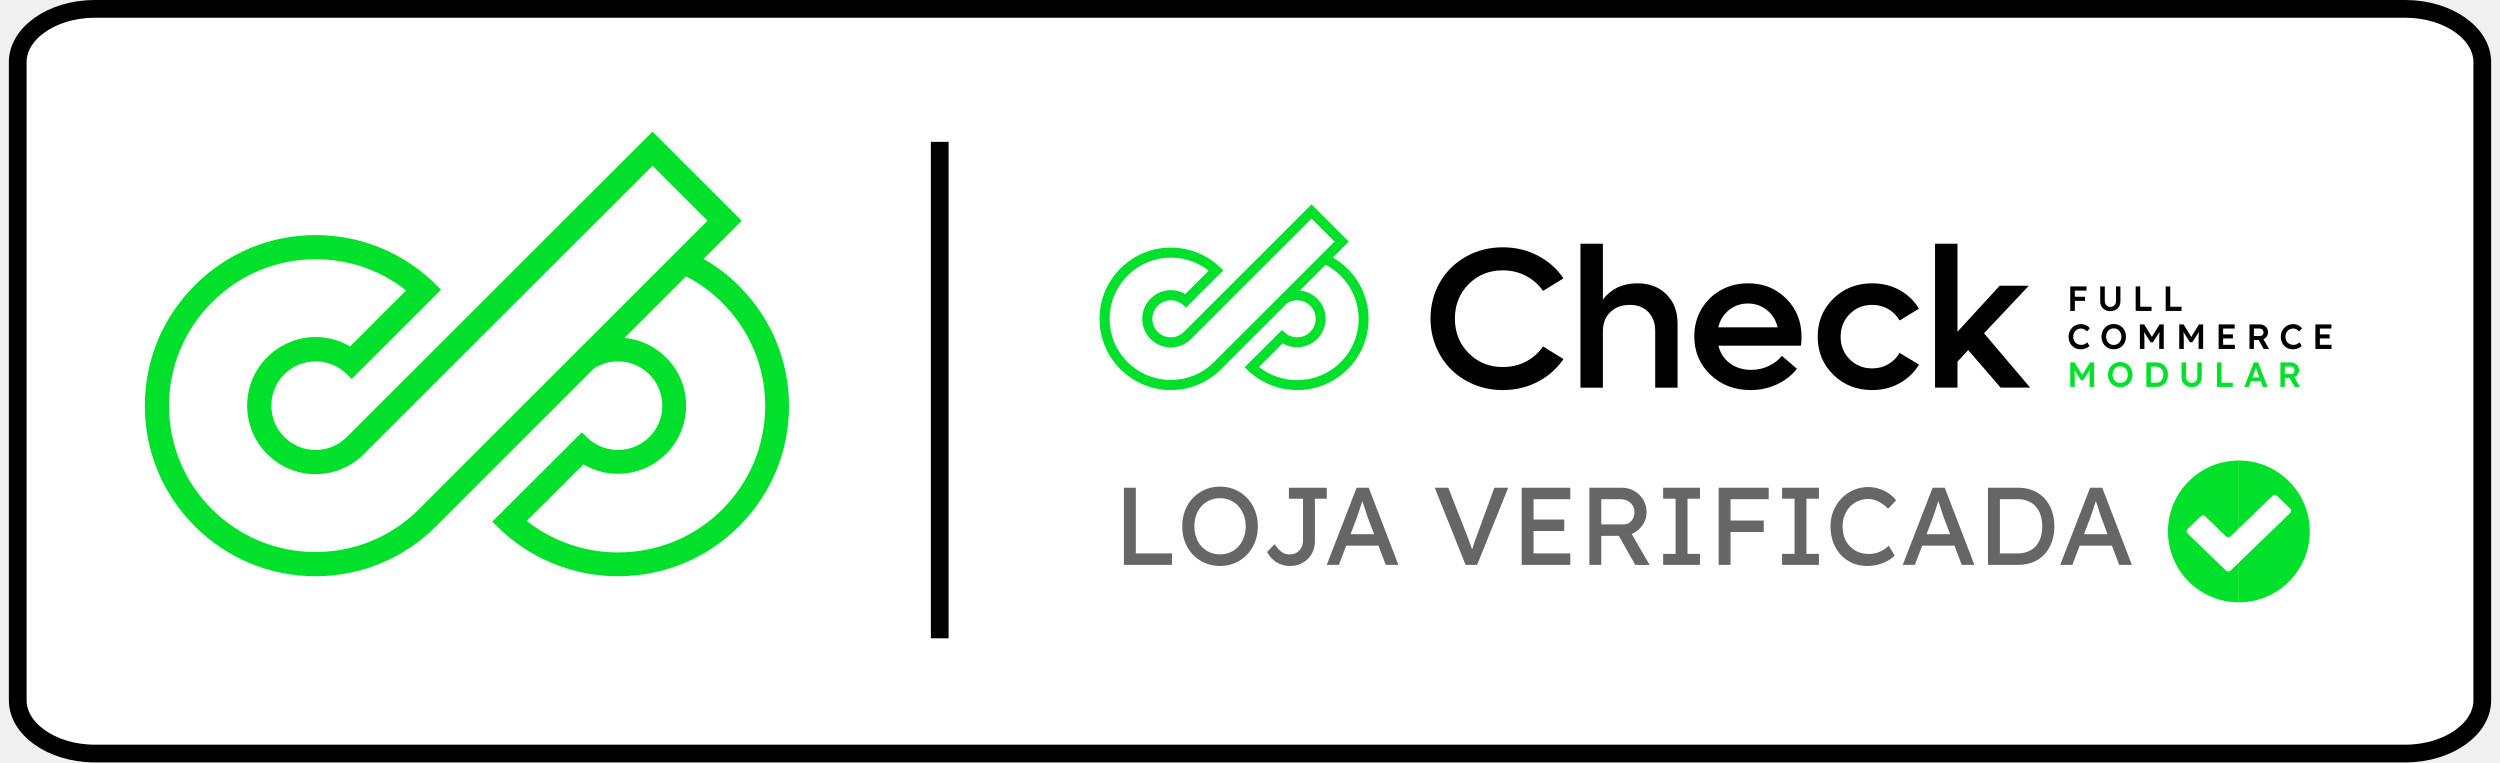
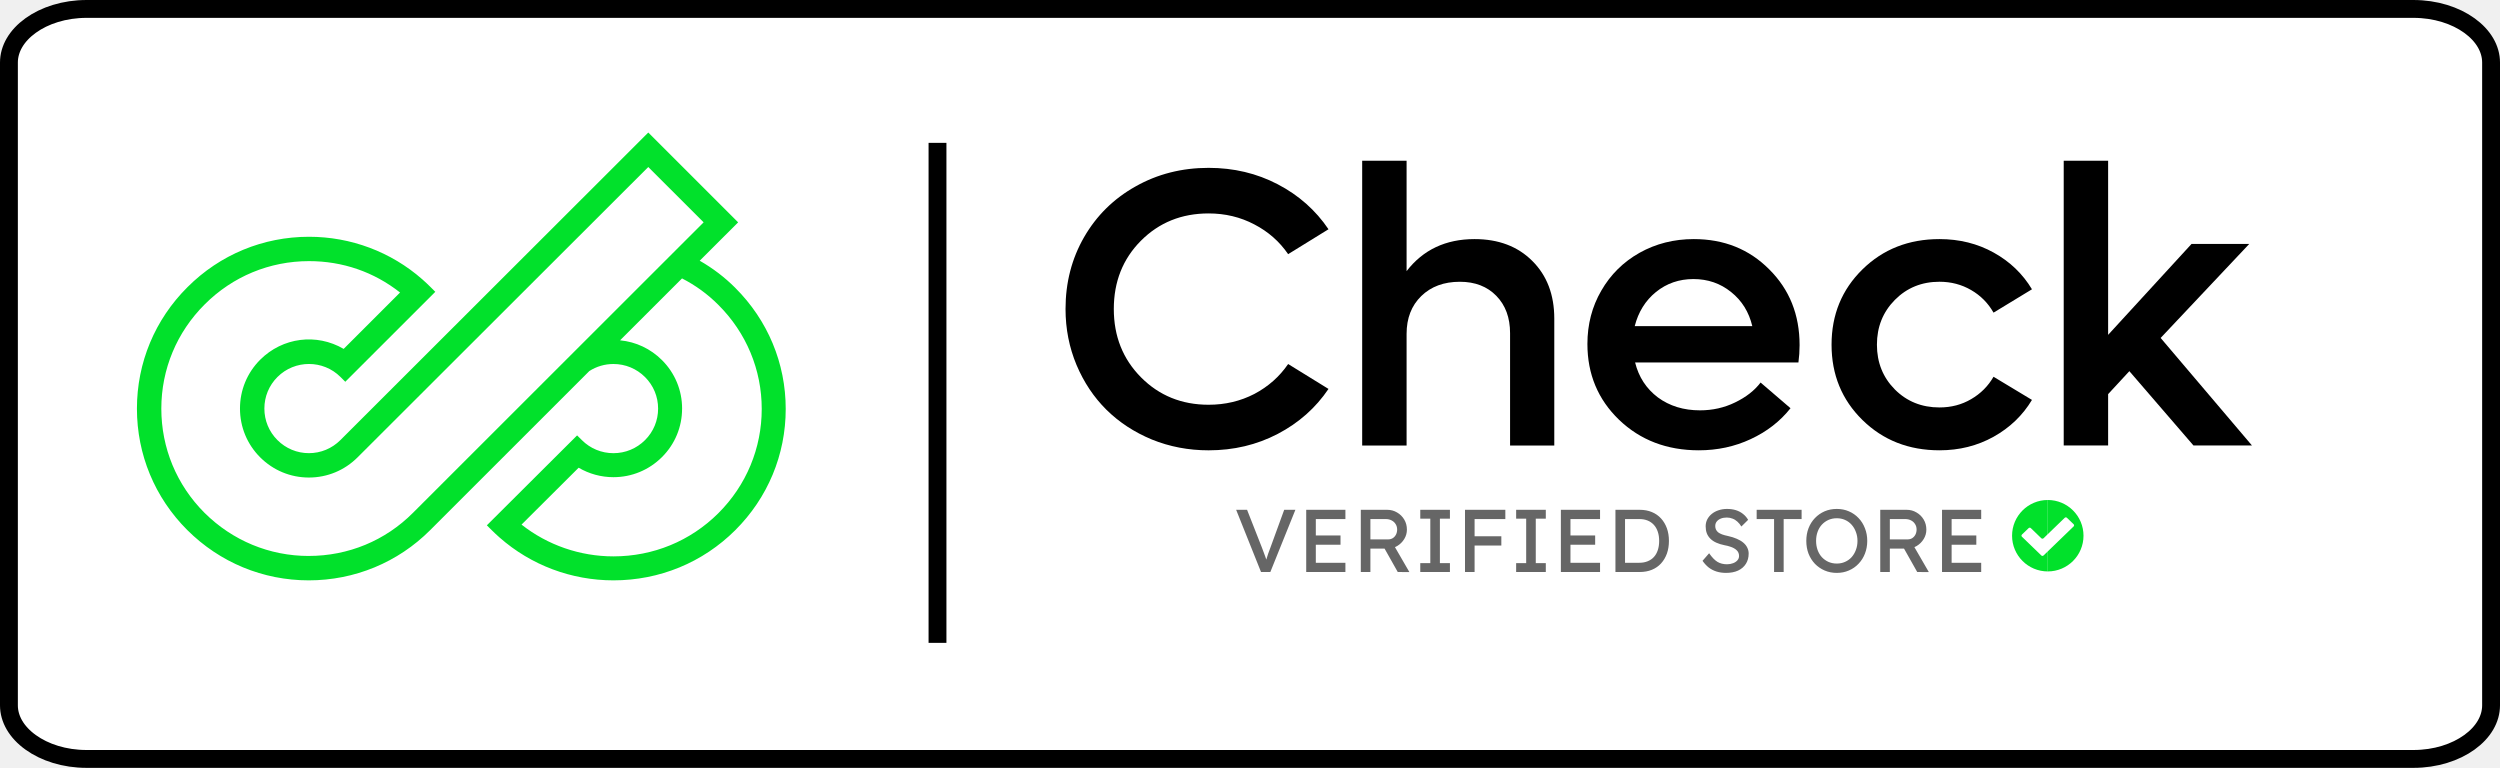
- <svg xmlns="http://www.w3.org/2000/svg" width="141" height="43" viewBox="0 0 141 43" fill="none">
-   <path d="M5.351 0.5H135.649C136.895 0.5 138.003 0.865 138.786 1.431C139.571 1.997 140 2.735 140 3.5V39.5C140 40.265 139.571 41.004 138.786 41.569C138.003 42.135 136.895 42.5 135.649 42.5H5.351C4.105 42.5 2.997 42.135 2.213 41.569C1.429 41.004 1 40.265 1 39.5V3.5C1 2.735 1.429 1.997 2.213 1.431C2.997 0.865 4.105 0.5 5.351 0.5Z" fill="white" stroke="black" />
-   <path d="M52.5 8H53.5V36H52.5V8Z" fill="black" />
-   <path d="M63.389 31.859V27.507H64.061V31.212H66.1V31.859H63.389ZM68.811 31.921C68.504 31.921 68.22 31.865 67.959 31.753C67.702 31.641 67.476 31.486 67.281 31.287C67.091 31.084 66.942 30.847 66.834 30.578C66.73 30.304 66.678 30.006 66.678 29.683C66.678 29.359 66.73 29.063 66.834 28.794C66.942 28.52 67.091 28.284 67.281 28.085C67.476 27.882 67.702 27.724 67.959 27.613C68.22 27.501 68.504 27.445 68.811 27.445C69.118 27.445 69.399 27.501 69.656 27.613C69.918 27.724 70.143 27.882 70.334 28.085C70.529 28.288 70.678 28.526 70.782 28.8C70.889 29.069 70.943 29.364 70.943 29.683C70.943 30.002 70.889 30.298 70.782 30.572C70.678 30.841 70.529 31.077 70.334 31.28C70.143 31.483 69.918 31.641 69.656 31.753C69.399 31.865 69.118 31.921 68.811 31.921ZM68.811 31.268C69.022 31.268 69.215 31.229 69.389 31.15C69.567 31.071 69.721 30.961 69.849 30.82C69.978 30.675 70.077 30.508 70.147 30.317C70.222 30.122 70.259 29.911 70.259 29.683C70.259 29.455 70.222 29.245 70.147 29.055C70.077 28.86 69.978 28.692 69.849 28.551C69.721 28.406 69.567 28.294 69.389 28.215C69.215 28.137 69.022 28.097 68.811 28.097C68.6 28.097 68.405 28.137 68.227 28.215C68.052 28.294 67.899 28.404 67.766 28.545C67.638 28.686 67.538 28.854 67.468 29.049C67.398 29.239 67.362 29.451 67.362 29.683C67.362 29.911 67.398 30.122 67.468 30.317C67.538 30.512 67.638 30.68 67.766 30.82C67.899 30.961 68.052 31.071 68.227 31.15C68.405 31.229 68.6 31.268 68.811 31.268ZM72.743 31.921C72.603 31.921 72.468 31.902 72.339 31.865C72.211 31.828 72.091 31.774 71.979 31.703C71.871 31.633 71.774 31.55 71.687 31.454C71.6 31.355 71.525 31.247 71.463 31.131L71.886 30.69C71.973 30.814 72.051 30.914 72.122 30.988C72.196 31.063 72.267 31.121 72.333 31.162C72.4 31.204 72.466 31.233 72.532 31.249C72.599 31.262 72.669 31.268 72.743 31.268C72.893 31.268 73.023 31.235 73.135 31.169C73.247 31.098 73.334 31.003 73.396 30.883C73.458 30.762 73.49 30.626 73.49 30.472V28.128H72.694V27.507H74.832V28.128H74.161V30.534C74.161 30.733 74.126 30.918 74.055 31.088C73.989 31.253 73.892 31.398 73.763 31.523C73.639 31.647 73.49 31.745 73.316 31.815C73.145 31.886 72.955 31.921 72.743 31.921ZM74.829 31.859L76.513 27.507H77.197L78.87 31.859H78.155L77.16 29.235C77.148 29.206 77.123 29.136 77.085 29.024C77.052 28.912 77.013 28.788 76.967 28.651C76.922 28.514 76.88 28.39 76.843 28.278C76.806 28.162 76.781 28.087 76.768 28.054L76.911 28.048C76.886 28.118 76.855 28.207 76.818 28.315C76.785 28.423 76.748 28.537 76.706 28.657C76.669 28.777 76.632 28.891 76.594 28.999C76.557 29.102 76.526 29.189 76.501 29.26L75.513 31.859H74.829ZM75.575 30.777L75.823 30.13H77.8L78.086 30.777H75.575ZM82.659 31.859L80.918 27.507H81.683L82.721 30.149C82.77 30.277 82.814 30.393 82.851 30.497C82.893 30.601 82.928 30.696 82.957 30.783C82.986 30.866 83.013 30.945 83.038 31.019C83.063 31.094 83.088 31.169 83.112 31.243L82.951 31.249C82.98 31.15 83.011 31.046 83.044 30.939C83.077 30.831 83.115 30.713 83.156 30.584C83.201 30.456 83.255 30.311 83.318 30.149L84.281 27.507H85.064L83.311 31.859H82.659ZM85.822 31.859V27.507H88.564V28.153H86.493V31.212H88.564V31.859H85.822ZM86.127 29.95V29.303H88.222V29.95H86.127ZM89.641 31.859V27.507H91.493C91.742 27.507 91.97 27.569 92.177 27.693C92.389 27.814 92.556 27.979 92.681 28.191C92.805 28.398 92.867 28.632 92.867 28.893C92.867 29.129 92.805 29.349 92.681 29.552C92.556 29.755 92.391 29.919 92.183 30.043C91.976 30.163 91.746 30.224 91.493 30.224H90.312V31.859H89.641ZM92.227 31.859L91.12 29.894L91.81 29.739L93.041 31.865L92.227 31.859ZM90.312 29.577H91.555C91.676 29.577 91.784 29.548 91.879 29.49C91.974 29.428 92.049 29.345 92.103 29.241C92.156 29.134 92.183 29.015 92.183 28.887C92.183 28.742 92.148 28.616 92.078 28.508C92.011 28.396 91.916 28.309 91.792 28.247C91.672 28.184 91.535 28.153 91.382 28.153H90.312V29.577ZM93.802 31.859V31.237H94.504V28.128H93.802V27.507H95.878V28.128H95.176V31.237H95.878V31.859H93.802ZM96.932 31.859V27.507H97.604V31.859H96.932ZM97.231 30.006V29.359H99.475V30.006H97.231ZM97.231 28.153V27.507H99.755V28.153H97.231ZM100.51 31.859V31.237H101.213V28.128H100.51V27.507H102.587V28.128H101.884V31.237H102.587V31.859H100.51ZM105.315 31.921C105.013 31.921 104.735 31.867 104.482 31.759C104.229 31.651 104.01 31.498 103.823 31.299C103.637 31.096 103.492 30.858 103.388 30.584C103.289 30.311 103.239 30.01 103.239 29.683C103.239 29.372 103.293 29.084 103.401 28.819C103.512 28.549 103.666 28.313 103.861 28.11C104.055 27.907 104.281 27.749 104.538 27.637C104.795 27.525 105.073 27.47 105.371 27.47C105.583 27.47 105.788 27.503 105.987 27.569C106.19 27.631 106.372 27.72 106.534 27.836C106.7 27.948 106.834 28.077 106.938 28.222L106.49 28.688C106.37 28.568 106.248 28.468 106.123 28.39C106.003 28.307 105.879 28.244 105.75 28.203C105.626 28.162 105.5 28.141 105.371 28.141C105.168 28.141 104.978 28.18 104.799 28.259C104.625 28.334 104.472 28.439 104.339 28.576C104.211 28.713 104.109 28.877 104.035 29.067C103.96 29.254 103.923 29.459 103.923 29.683C103.923 29.919 103.958 30.134 104.028 30.329C104.103 30.52 104.207 30.684 104.339 30.82C104.472 30.957 104.629 31.063 104.812 31.137C104.998 31.208 105.203 31.243 105.427 31.243C105.564 31.243 105.699 31.224 105.831 31.187C105.964 31.15 106.088 31.096 106.204 31.026C106.32 30.955 106.426 30.872 106.521 30.777L106.857 31.324C106.762 31.436 106.631 31.537 106.465 31.629C106.304 31.72 106.121 31.792 105.918 31.846C105.719 31.896 105.518 31.921 105.315 31.921ZM107.315 31.859L109 27.507H109.684L111.356 31.859H110.641L109.647 29.235C109.634 29.206 109.609 29.136 109.572 29.024C109.539 28.912 109.5 28.788 109.454 28.651C109.408 28.514 109.367 28.39 109.33 28.278C109.292 28.162 109.267 28.087 109.255 28.054L109.398 28.048C109.373 28.118 109.342 28.207 109.305 28.315C109.272 28.423 109.234 28.537 109.193 28.657C109.156 28.777 109.118 28.891 109.081 28.999C109.044 29.102 109.013 29.189 108.988 29.26L107.999 31.859H107.315ZM108.061 30.777L108.31 30.13H110.287L110.573 30.777H108.061ZM112.122 31.859V27.507H113.826C114.136 27.507 114.416 27.559 114.665 27.662C114.918 27.766 115.133 27.915 115.311 28.11C115.49 28.305 115.626 28.535 115.722 28.8C115.817 29.065 115.865 29.359 115.865 29.683C115.865 30.006 115.817 30.302 115.722 30.572C115.626 30.837 115.49 31.067 115.311 31.262C115.137 31.452 114.924 31.599 114.671 31.703C114.418 31.807 114.136 31.859 113.826 31.859H112.122ZM112.794 31.28L112.775 31.212H113.794C114.014 31.212 114.209 31.177 114.379 31.106C114.553 31.036 114.698 30.936 114.814 30.808C114.934 30.675 115.025 30.514 115.088 30.323C115.15 30.132 115.181 29.919 115.181 29.683C115.181 29.446 115.15 29.235 115.088 29.049C115.025 28.858 114.934 28.696 114.814 28.564C114.694 28.431 114.549 28.329 114.379 28.259C114.209 28.189 114.014 28.153 113.794 28.153H112.756L112.794 28.097V31.28ZM116.197 31.859L117.882 27.507H118.566L120.238 31.859H119.523L118.529 29.235C118.516 29.206 118.491 29.136 118.454 29.024C118.421 28.912 118.382 28.788 118.336 28.651C118.29 28.514 118.249 28.39 118.212 28.278C118.174 28.162 118.149 28.087 118.137 28.054L118.28 28.048C118.255 28.118 118.224 28.207 118.187 28.315C118.154 28.423 118.116 28.537 118.075 28.657C118.038 28.777 118 28.891 117.963 28.999C117.926 29.102 117.895 29.189 117.87 29.26L116.881 31.859H116.197ZM116.943 30.777L117.192 30.13H119.169L119.455 30.777H116.943Z" fill="#666666" />
-   <path d="M126.272 25.972V33.972C124.063 33.972 122.272 32.181 122.272 29.972C122.272 27.763 124.063 25.972 126.272 25.972Z" fill="#01E12B" />
-   <path d="M126.272 33.972C128.481 33.972 130.272 32.181 130.272 29.972C130.272 27.763 128.481 25.972 126.272 25.972V33.972Z" fill="#01E12B" />
-   <path fill-rule="evenodd" clip-rule="evenodd" d="M125.549 30.255C125.618 30.321 125.73 30.321 125.799 30.255L128.169 27.965C128.238 27.899 128.35 27.899 128.419 27.965L129.168 28.689C129.237 28.755 129.237 28.863 129.168 28.93L125.799 32.184C125.73 32.251 125.618 32.251 125.549 32.184L123.376 30.086C123.307 30.019 123.307 29.911 123.376 29.845L124.126 29.121C124.194 29.055 124.306 29.055 124.375 29.121L125.549 30.255Z" fill="white" />
-   <path d="M41.675 16.119C41.082 15.525 40.413 15.016 39.684 14.601L41.835 12.452L36.803 7.422L19.562 24.645C19.089 25.117 18.463 25.377 17.799 25.377C17.134 25.377 16.508 25.117 16.035 24.645C15.564 24.174 15.305 23.547 15.305 22.879C15.305 22.211 15.564 21.584 16.035 21.113C17.01 20.139 18.596 20.139 19.57 21.113L19.836 21.379L24.877 16.342L24.611 16.076C24.462 15.927 24.305 15.779 24.145 15.639C22.397 14.104 20.146 13.259 17.807 13.259C15.237 13.259 12.821 14.259 11.004 16.075C9.175 17.893 8.168 20.311 8.168 22.883C8.168 25.455 9.169 27.866 10.988 29.683C12.813 31.5 15.229 32.5 17.79 32.5C20.351 32.5 22.785 31.499 24.594 29.683L33.502 20.779C33.904 20.52 34.371 20.384 34.853 20.384C35.52 20.384 36.148 20.643 36.622 21.116C37.094 21.586 37.354 22.213 37.354 22.881C37.354 23.549 37.094 24.176 36.622 24.646C36.148 25.119 35.52 25.378 34.853 25.378C34.186 25.378 33.558 25.119 33.084 24.646L32.818 24.382L27.764 29.418L28.031 29.684C28.175 29.827 28.326 29.969 28.48 30.104C30.237 31.649 32.501 32.5 34.852 32.5C37.434 32.5 39.856 31.503 41.673 29.692C43.496 27.876 44.5 25.464 44.5 22.902C44.5 20.339 43.496 17.936 41.674 16.119H41.675ZM17.79 31.134C15.592 31.134 13.519 30.275 11.951 28.716C10.392 27.157 9.534 25.086 9.534 22.883C9.534 20.68 10.398 18.603 11.968 17.041C13.527 15.482 15.601 14.623 17.806 14.623C19.688 14.623 21.445 15.23 22.903 16.381L19.745 19.537C18.227 18.651 16.325 18.891 15.069 20.146C14.34 20.875 13.939 21.846 13.939 22.878C13.939 23.911 14.34 24.881 15.069 25.61C15.8 26.34 16.768 26.742 17.798 26.742C18.827 26.742 19.796 26.34 20.526 25.61L36.803 9.353L39.903 12.451L23.627 28.718C22.076 30.276 20.003 31.133 17.791 31.133L17.79 31.134ZM38.698 22.881C38.698 21.854 38.297 20.889 37.57 20.164C36.931 19.528 36.109 19.142 35.224 19.058L38.693 15.591C39.445 15.975 40.129 16.472 40.726 17.071C42.294 18.633 43.157 20.704 43.157 22.902C43.157 25.099 42.294 27.179 40.726 28.741C39.162 30.299 37.077 31.157 34.853 31.157C32.983 31.157 31.164 30.527 29.706 29.378L32.904 26.192C33.494 26.539 34.164 26.722 34.852 26.722C35.877 26.722 36.842 26.323 37.57 25.598C38.297 24.874 38.697 23.909 38.697 22.882L38.698 22.881Z" fill="#01E12B" />
-   <path d="M112.835 21.862L111.007 19.743L110.402 20.398V21.862H109.136V13.745H110.402V18.709L112.78 16.117H114.425L111.899 18.797L114.502 21.862H112.835Z" fill="black" />
-   <path d="M105.595 22C104.718 22 103.986 21.712 103.399 21.136C102.812 20.559 102.518 19.844 102.518 18.989C102.518 18.134 102.812 17.419 103.399 16.843C103.986 16.267 104.718 15.979 105.595 15.979C106.163 15.979 106.679 16.107 107.141 16.364C107.603 16.621 107.967 16.969 108.231 17.409L107.136 18.075C106.981 17.804 106.769 17.589 106.497 17.431C106.226 17.274 105.925 17.195 105.595 17.195C105.088 17.195 104.664 17.367 104.323 17.712C103.982 18.057 103.811 18.483 103.811 18.989C103.811 19.496 103.982 19.921 104.323 20.266C104.664 20.607 105.088 20.778 105.595 20.778C105.929 20.778 106.229 20.699 106.497 20.541C106.769 20.384 106.981 20.171 107.136 19.903L108.231 20.563C107.967 21.004 107.602 21.354 107.136 21.614C106.673 21.871 106.16 22 105.595 22Z" fill="black" />
-   <path d="M98.58 17.118C98.173 17.118 97.817 17.241 97.512 17.487C97.211 17.733 97.01 18.057 96.907 18.461H100.259C100.163 18.057 99.961 17.733 99.653 17.487C99.349 17.241 98.991 17.118 98.58 17.118H98.58ZM101.607 19C101.607 19.169 101.596 19.334 101.574 19.496H96.918C97.02 19.91 97.237 20.242 97.567 20.492C97.901 20.738 98.301 20.86 98.767 20.86C99.126 20.86 99.46 20.785 99.769 20.635C100.081 20.484 100.323 20.296 100.495 20.068L101.348 20.8C101.051 21.174 100.673 21.468 100.214 21.68C99.759 21.893 99.266 22 98.734 22C97.824 22 97.066 21.71 96.461 21.13C95.859 20.55 95.558 19.83 95.558 18.967C95.558 18.41 95.69 17.903 95.954 17.448C96.219 16.99 96.582 16.63 97.044 16.37C97.51 16.109 98.025 15.979 98.591 15.979C99.453 15.979 100.17 16.267 100.743 16.843C101.319 17.416 101.607 18.134 101.607 19V19Z" fill="black" />
-   <path d="M92.341 15.979C93.023 15.979 93.572 16.186 93.986 16.601C94.405 17.016 94.614 17.564 94.614 18.247V21.863H93.353V18.659C93.353 18.219 93.223 17.865 92.963 17.597C92.702 17.329 92.355 17.195 91.923 17.195C91.468 17.195 91.101 17.331 90.822 17.602C90.543 17.874 90.404 18.233 90.404 18.681V21.863H89.138V13.745H90.404V16.892C90.873 16.284 91.519 15.979 92.341 15.979H92.341Z" fill="black" />
-   <path d="M84.76 22C84.187 22 83.648 21.897 83.142 21.692C82.639 21.483 82.208 21.2 81.848 20.844C81.489 20.488 81.204 20.063 80.995 19.567C80.786 19.068 80.682 18.537 80.682 17.971C80.682 17.219 80.858 16.537 81.21 15.924C81.566 15.307 82.056 14.825 82.679 14.476C83.303 14.124 83.997 13.948 84.76 13.948C85.475 13.948 86.132 14.104 86.73 14.416C87.328 14.728 87.811 15.155 88.178 15.698L87.027 16.408C86.782 16.049 86.46 15.766 86.064 15.561C85.668 15.352 85.233 15.247 84.76 15.247C83.989 15.247 83.345 15.508 82.828 16.029C82.314 16.546 82.057 17.194 82.057 17.971C82.057 18.749 82.316 19.398 82.833 19.919C83.351 20.441 83.993 20.701 84.76 20.701C85.233 20.701 85.668 20.598 86.064 20.393C86.46 20.184 86.781 19.899 87.027 19.54L88.178 20.25C87.811 20.793 87.328 21.22 86.73 21.532C86.132 21.844 85.475 22 84.76 22Z" fill="black" />
-   <path d="M76.008 15.158C75.76 14.91 75.481 14.697 75.177 14.524L76.075 13.626L73.973 11.525L66.772 18.719C66.574 18.916 66.312 19.025 66.035 19.025C65.758 19.025 65.496 18.916 65.299 18.719C65.102 18.522 64.994 18.26 64.994 17.981C64.994 17.703 65.102 17.44 65.299 17.244C65.706 16.837 66.368 16.837 66.775 17.244L66.886 17.355L68.992 15.251L68.881 15.14C68.818 15.077 68.753 15.016 68.686 14.957C67.956 14.316 67.016 13.963 66.039 13.963C64.965 13.963 63.956 14.381 63.197 15.139C62.433 15.899 62.013 16.909 62.013 17.983C62.013 19.057 62.431 20.065 63.19 20.823C63.953 21.582 64.962 22 66.031 22C67.101 22 68.118 21.582 68.873 20.823L72.594 17.104C72.762 16.996 72.957 16.939 73.159 16.939C73.437 16.939 73.7 17.048 73.898 17.245C74.095 17.441 74.204 17.703 74.204 17.982C74.204 18.261 74.095 18.523 73.898 18.719C73.7 18.917 73.437 19.025 73.159 19.025C72.88 19.025 72.618 18.917 72.42 18.719L72.309 18.609L70.198 20.712L70.309 20.824C70.369 20.884 70.433 20.943 70.496 20.999C71.231 21.645 72.176 22 73.158 22C74.237 22 75.249 21.584 76.007 20.827C76.769 20.068 77.188 19.061 77.188 17.991C77.188 16.92 76.769 15.916 76.008 15.158H76.008ZM66.031 21.429C65.114 21.429 64.247 21.071 63.593 20.419C62.941 19.768 62.583 18.903 62.583 17.983C62.583 17.063 62.944 16.195 63.6 15.543C64.251 14.892 65.117 14.533 66.038 14.533C66.824 14.533 67.558 14.787 68.167 15.267L66.848 16.586C66.214 16.215 65.419 16.316 64.895 16.84C64.591 17.144 64.423 17.55 64.423 17.981C64.423 18.412 64.591 18.818 64.895 19.122C65.2 19.427 65.605 19.595 66.035 19.595C66.465 19.595 66.87 19.427 67.174 19.122L73.973 12.331L75.268 13.626L68.469 20.42C67.822 21.071 66.956 21.429 66.032 21.429L66.031 21.429ZM74.765 17.982C74.765 17.553 74.597 17.15 74.294 16.848C74.027 16.582 73.683 16.421 73.314 16.385L74.763 14.937C75.077 15.098 75.362 15.305 75.612 15.555C76.267 16.208 76.627 17.073 76.627 17.991C76.627 18.909 76.267 19.777 75.612 20.43C74.959 21.081 74.087 21.439 73.159 21.439C72.378 21.439 71.618 21.176 71.009 20.696L72.345 19.365C72.591 19.51 72.871 19.587 73.158 19.587C73.586 19.587 73.989 19.42 74.293 19.117C74.597 18.815 74.764 18.412 74.764 17.982L74.765 17.982Z" fill="#01E12B" />
-   <path d="M116.763 17.537V16.154H117.02V17.537H116.763ZM116.881 16.391V16.154H117.679V16.391H116.881ZM116.881 16.97V16.737H117.595V16.97H116.881Z" fill="black" />
-   <path d="M119.021 17.549C118.912 17.549 118.814 17.526 118.729 17.479C118.643 17.433 118.576 17.368 118.526 17.285C118.477 17.203 118.452 17.11 118.452 17.006V16.152H118.711V16.988C118.711 17.05 118.725 17.105 118.753 17.153C118.782 17.201 118.82 17.24 118.867 17.269C118.914 17.297 118.966 17.312 119.021 17.312C119.082 17.312 119.136 17.297 119.185 17.269C119.234 17.24 119.272 17.201 119.301 17.153C119.329 17.105 119.343 17.05 119.343 16.988V16.152H119.592V17.006C119.592 17.11 119.568 17.203 119.518 17.285C119.469 17.368 119.401 17.433 119.316 17.479C119.23 17.526 119.132 17.549 119.021 17.549Z" fill="black" />
-   <path d="M120.452 17.537V16.154H120.709V17.3H121.347V17.537H120.452Z" fill="black" />
-   <path d="M122.145 17.537V16.154H122.402V17.3H123.04V17.537H122.145Z" fill="black" />
-   <path d="M117.349 19.7C117.249 19.7 117.158 19.683 117.075 19.649C116.992 19.614 116.92 19.566 116.859 19.502C116.799 19.438 116.752 19.362 116.718 19.274C116.684 19.186 116.667 19.091 116.667 18.987C116.667 18.883 116.685 18.794 116.721 18.708C116.757 18.622 116.806 18.547 116.869 18.483C116.932 18.418 117.006 18.368 117.091 18.333C117.175 18.297 117.266 18.279 117.365 18.279C117.432 18.279 117.498 18.289 117.561 18.309C117.624 18.328 117.682 18.356 117.735 18.391C117.787 18.425 117.832 18.466 117.867 18.512L117.703 18.692C117.669 18.657 117.634 18.627 117.598 18.602C117.561 18.578 117.524 18.559 117.485 18.547C117.446 18.534 117.406 18.528 117.366 18.528C117.305 18.528 117.248 18.539 117.195 18.562C117.141 18.584 117.095 18.616 117.056 18.657C117.017 18.698 116.987 18.746 116.964 18.802C116.942 18.858 116.931 18.92 116.931 18.989C116.931 19.057 116.942 19.122 116.963 19.179C116.985 19.235 117.016 19.284 117.056 19.325C117.096 19.366 117.145 19.397 117.2 19.419C117.256 19.44 117.318 19.451 117.385 19.451C117.429 19.451 117.471 19.445 117.512 19.433C117.553 19.421 117.59 19.405 117.625 19.383C117.66 19.361 117.692 19.336 117.721 19.307L117.847 19.51C117.816 19.546 117.774 19.578 117.721 19.607C117.668 19.636 117.609 19.659 117.544 19.675C117.479 19.692 117.414 19.7 117.35 19.7H117.349Z" fill="black" />
-   <path d="M119.215 19.7C119.116 19.7 119.025 19.682 118.94 19.647C118.856 19.611 118.782 19.562 118.72 19.498C118.657 19.434 118.609 19.358 118.575 19.271C118.54 19.184 118.523 19.09 118.523 18.987C118.523 18.884 118.54 18.789 118.575 18.703C118.609 18.616 118.657 18.54 118.72 18.476C118.782 18.412 118.856 18.363 118.94 18.327C119.025 18.291 119.116 18.274 119.215 18.274C119.314 18.274 119.407 18.291 119.492 18.327C119.576 18.363 119.649 18.413 119.711 18.477C119.773 18.542 119.821 18.617 119.855 18.704C119.889 18.79 119.907 18.884 119.907 18.987C119.907 19.09 119.889 19.183 119.855 19.27C119.821 19.357 119.773 19.433 119.711 19.497C119.649 19.562 119.576 19.612 119.492 19.647C119.407 19.683 119.315 19.701 119.215 19.701V19.7ZM119.215 19.455C119.278 19.455 119.336 19.444 119.388 19.421C119.44 19.398 119.485 19.365 119.523 19.322C119.561 19.279 119.591 19.23 119.613 19.173C119.635 19.116 119.646 19.054 119.646 18.987C119.646 18.92 119.635 18.858 119.613 18.802C119.591 18.745 119.561 18.695 119.523 18.652C119.485 18.61 119.44 18.577 119.388 18.554C119.336 18.53 119.278 18.519 119.215 18.519C119.152 18.519 119.096 18.531 119.043 18.554C118.99 18.577 118.945 18.609 118.907 18.651C118.868 18.694 118.839 18.743 118.818 18.8C118.796 18.856 118.786 18.919 118.786 18.988C118.786 19.056 118.796 19.117 118.818 19.174C118.839 19.232 118.868 19.281 118.907 19.323C118.945 19.366 118.99 19.398 119.043 19.421C119.096 19.444 119.153 19.456 119.215 19.456V19.455Z" fill="black" />
-   <path d="M120.689 19.68V18.297H120.932L121.436 19.117L121.293 19.116L121.803 18.297H122.035V19.681H121.78V19.161C121.78 19.043 121.783 18.936 121.789 18.841C121.794 18.746 121.805 18.652 121.819 18.559L121.851 18.643L121.422 19.305H121.291L120.877 18.649L120.904 18.558C120.919 18.646 120.929 18.737 120.935 18.83C120.941 18.923 120.944 19.033 120.944 19.161V19.68H120.689H120.689Z" fill="black" />
-   <path d="M122.91 19.68V18.297H123.153L123.657 19.117L123.515 19.116L124.025 18.297H124.256V19.681H124.001V19.161C124.001 19.043 124.004 18.936 124.01 18.841C124.016 18.746 124.026 18.652 124.04 18.559L124.072 18.643L123.643 19.305H123.513L123.098 18.649L123.125 18.558C123.14 18.646 123.15 18.737 123.156 18.83C123.162 18.923 123.165 19.033 123.165 19.161V19.68H122.91H122.91Z" fill="black" />
-   <path d="M125.131 19.68V18.297H126.036V18.53H125.384V19.447H126.044V19.68H125.131ZM125.25 19.088V18.858H125.936V19.088H125.25Z" fill="black" />
-   <path d="M126.87 19.68V18.297H127.471C127.554 18.297 127.629 18.317 127.698 18.355C127.767 18.394 127.821 18.447 127.861 18.514C127.901 18.58 127.922 18.655 127.922 18.738C127.922 18.821 127.902 18.89 127.861 18.956C127.821 19.023 127.767 19.075 127.699 19.114C127.631 19.153 127.555 19.172 127.471 19.172H127.121V19.68H126.87ZM127.121 18.949H127.473C127.511 18.949 127.544 18.94 127.573 18.923C127.601 18.905 127.623 18.88 127.639 18.849C127.655 18.817 127.662 18.782 127.662 18.744C127.662 18.701 127.653 18.663 127.633 18.631C127.613 18.599 127.586 18.575 127.55 18.556C127.514 18.538 127.474 18.529 127.428 18.529H127.121V18.949H127.121ZM127.673 19.68L127.321 19.056L127.585 19.007L127.977 19.682L127.673 19.68Z" fill="black" />
-   <path d="M129.318 19.7C129.218 19.7 129.127 19.683 129.044 19.649C128.961 19.614 128.889 19.566 128.828 19.502C128.768 19.438 128.721 19.362 128.687 19.274C128.653 19.186 128.637 19.091 128.637 18.987C128.637 18.883 128.654 18.794 128.69 18.708C128.726 18.622 128.775 18.547 128.838 18.483C128.902 18.418 128.975 18.368 129.06 18.333C129.144 18.297 129.236 18.279 129.334 18.279C129.401 18.279 129.467 18.289 129.53 18.309C129.593 18.328 129.651 18.356 129.704 18.391C129.757 18.425 129.801 18.466 129.836 18.512L129.673 18.692C129.638 18.657 129.603 18.627 129.567 18.602C129.531 18.578 129.493 18.559 129.454 18.547C129.415 18.534 129.375 18.528 129.335 18.528C129.274 18.528 129.217 18.539 129.164 18.562C129.11 18.584 129.064 18.616 129.025 18.657C128.986 18.698 128.956 18.746 128.934 18.802C128.911 18.858 128.9 18.92 128.9 18.989C128.9 19.057 128.911 19.122 128.932 19.179C128.954 19.235 128.985 19.284 129.025 19.325C129.065 19.366 129.114 19.397 129.17 19.419C129.226 19.44 129.287 19.451 129.354 19.451C129.398 19.451 129.44 19.445 129.481 19.433C129.522 19.421 129.56 19.405 129.594 19.383C129.629 19.361 129.661 19.336 129.69 19.307L129.816 19.51C129.785 19.546 129.743 19.578 129.69 19.607C129.637 19.636 129.578 19.659 129.513 19.675C129.448 19.692 129.383 19.7 129.319 19.7H129.318Z" fill="black" />
-   <path d="M130.587 19.68V18.297H131.492V18.53H130.84V19.447H131.5V19.68H130.587ZM130.706 19.088V18.858H131.391V19.088H130.706Z" fill="black" />
-   <path d="M116.763 21.823V20.44H117.006L117.509 21.261L117.367 21.259L117.877 20.441H118.108V21.824H117.853V21.304C117.853 21.186 117.856 21.079 117.862 20.984C117.868 20.889 117.878 20.795 117.893 20.702L117.925 20.787L117.496 21.448H117.365L116.95 20.792L116.978 20.701C116.992 20.79 117.003 20.88 117.008 20.973C117.014 21.066 117.017 21.176 117.017 21.304V21.823H116.762H116.763Z" fill="#01E12B" />
-   <path d="M119.58 21.843C119.482 21.843 119.39 21.826 119.306 21.79C119.221 21.754 119.148 21.705 119.085 21.641C119.023 21.577 118.974 21.501 118.94 21.414C118.906 21.328 118.888 21.233 118.888 21.13C118.888 21.027 118.906 20.932 118.94 20.846C118.974 20.759 119.023 20.683 119.085 20.619C119.148 20.555 119.221 20.506 119.306 20.47C119.39 20.434 119.482 20.417 119.58 20.417C119.679 20.417 119.773 20.434 119.857 20.47C119.941 20.506 120.015 20.556 120.076 20.62C120.138 20.685 120.186 20.76 120.22 20.847C120.255 20.933 120.272 21.027 120.272 21.13C120.272 21.233 120.255 21.326 120.22 21.413C120.186 21.5 120.138 21.576 120.076 21.64C120.015 21.705 119.941 21.755 119.857 21.79C119.773 21.826 119.681 21.844 119.58 21.844V21.843ZM119.58 21.598C119.644 21.598 119.701 21.587 119.753 21.564C119.805 21.541 119.85 21.508 119.888 21.465C119.927 21.422 119.957 21.373 119.978 21.316C120 21.259 120.011 21.197 120.011 21.13C120.011 21.063 120 21.001 119.978 20.945C119.957 20.888 119.927 20.838 119.888 20.795C119.85 20.753 119.805 20.72 119.753 20.697C119.701 20.674 119.644 20.662 119.58 20.662C119.517 20.662 119.461 20.674 119.408 20.697C119.356 20.72 119.31 20.752 119.272 20.794C119.234 20.837 119.204 20.886 119.183 20.943C119.162 20.999 119.151 21.062 119.151 21.131C119.151 21.199 119.162 21.26 119.183 21.317C119.204 21.375 119.234 21.424 119.272 21.466C119.31 21.509 119.355 21.541 119.408 21.564C119.461 21.587 119.518 21.599 119.58 21.599V21.598Z" fill="#01E12B" />
-   <path d="M121.055 21.823V20.44H121.61C121.71 20.44 121.801 20.457 121.882 20.49C121.963 20.523 122.032 20.57 122.091 20.632C122.15 20.694 122.195 20.767 122.226 20.851C122.256 20.936 122.272 21.029 122.272 21.132C122.272 21.235 122.256 21.328 122.226 21.414C122.195 21.498 122.15 21.572 122.092 21.633C122.034 21.694 121.964 21.741 121.883 21.774C121.801 21.807 121.71 21.823 121.61 21.823H121.055ZM121.312 21.624L121.292 21.586H121.6C121.665 21.586 121.722 21.576 121.773 21.555C121.824 21.534 121.867 21.503 121.902 21.464C121.938 21.424 121.965 21.376 121.983 21.32C122.002 21.264 122.011 21.201 122.011 21.132C122.011 21.062 122.002 20.999 121.983 20.943C121.965 20.887 121.937 20.839 121.901 20.8C121.865 20.76 121.822 20.73 121.772 20.709C121.722 20.687 121.664 20.677 121.6 20.677H121.286L121.311 20.643V21.623L121.312 21.624Z" fill="#01E12B" />
-   <path d="M123.608 21.835C123.498 21.835 123.401 21.812 123.315 21.765C123.229 21.719 123.162 21.654 123.113 21.572C123.063 21.489 123.038 21.396 123.038 21.292V20.438H123.297V21.274C123.297 21.336 123.312 21.391 123.34 21.439C123.368 21.487 123.406 21.526 123.453 21.555C123.501 21.584 123.552 21.598 123.608 21.598C123.668 21.598 123.723 21.584 123.772 21.555C123.82 21.526 123.859 21.487 123.887 21.439C123.915 21.391 123.93 21.336 123.93 21.274V20.438H124.179V21.292C124.179 21.396 124.154 21.489 124.105 21.572C124.055 21.654 123.988 21.719 123.902 21.765C123.816 21.812 123.718 21.835 123.608 21.835Z" fill="#01E12B" />
-   <path d="M125.038 21.823V20.44H125.295V21.586H125.933V21.823H125.038Z" fill="#01E12B" />
-   <path d="M126.578 21.823L127.117 20.44H127.358L127.894 21.823H127.627L127.33 21.037C127.324 21.021 127.315 20.996 127.304 20.962C127.293 20.928 127.28 20.89 127.267 20.85C127.254 20.81 127.242 20.773 127.232 20.738C127.221 20.703 127.213 20.677 127.208 20.662L127.257 20.66C127.249 20.686 127.24 20.716 127.23 20.748C127.219 20.781 127.208 20.816 127.196 20.851C127.184 20.887 127.173 20.921 127.162 20.954C127.15 20.987 127.14 21.016 127.131 21.043L126.834 21.823H126.578V21.823ZM126.823 21.507L126.912 21.284H127.542L127.637 21.507H126.823Z" fill="#01E12B" />
-   <path d="M128.615 21.823V20.44H129.216C129.298 20.44 129.374 20.46 129.443 20.498C129.511 20.537 129.566 20.59 129.606 20.657C129.646 20.723 129.666 20.798 129.666 20.881C129.666 20.964 129.646 21.033 129.606 21.099C129.566 21.166 129.512 21.218 129.444 21.257C129.376 21.296 129.3 21.316 129.216 21.316H128.866V21.823H128.615ZM128.866 21.092H129.218C129.256 21.092 129.289 21.084 129.317 21.066C129.345 21.048 129.368 21.023 129.384 20.992C129.399 20.96 129.407 20.925 129.407 20.887C129.407 20.844 129.398 20.806 129.378 20.774C129.358 20.742 129.33 20.718 129.295 20.699C129.259 20.681 129.218 20.672 129.172 20.672H128.866V21.092H128.866ZM129.417 21.823L129.065 21.199L129.33 21.15L129.721 21.826L129.417 21.823Z" fill="#01E12B" />
+ <svg xmlns="http://www.w3.org/2000/svg" width="140" height="43" viewBox="0 0 140 43" fill="none">
+   <path d="M4.851 0.5H135.149C136.395 0.5 137.503 0.865 138.286 1.431C139.071 1.997 139.5 2.735 139.5 3.5V39.5C139.5 40.265 139.071 41.004 138.286 41.569C137.503 42.135 136.395 42.5 135.149 42.5H4.851C3.605 42.5 2.497 42.135 1.714 41.569C0.929 41.004 0.5 40.265 0.5 39.5V3.5C0.5 2.735 0.929 1.997 1.714 1.431C2.497 0.865 3.605 0.5 4.851 0.5Z" fill="white" stroke="black" />
+   <path d="M52 8H53V36H52V8Z" fill="black" />
+   <path d="M70.617 32.032L69.224 28.549H69.836L70.667 30.664C70.706 30.767 70.741 30.859 70.771 30.942C70.804 31.025 70.832 31.102 70.856 31.171C70.879 31.238 70.9 31.301 70.92 31.36C70.94 31.42 70.96 31.48 70.98 31.539L70.851 31.544C70.874 31.465 70.899 31.382 70.925 31.296C70.952 31.209 70.982 31.115 71.015 31.012C71.051 30.909 71.094 30.793 71.144 30.664L71.915 28.549H72.542L71.139 32.032H70.617ZM73.148 32.032V28.549H75.343V29.067H73.686V31.515H75.343V32.032H73.148ZM73.392 30.505V29.987H75.069V30.505H73.392ZM76.205 32.032V28.549H77.687C77.886 28.549 78.069 28.599 78.235 28.698C78.404 28.795 78.538 28.927 78.638 29.096C78.737 29.262 78.787 29.45 78.787 29.659C78.787 29.848 78.737 30.024 78.638 30.186C78.538 30.349 78.405 30.48 78.24 30.579C78.074 30.675 77.89 30.723 77.687 30.723H76.742V32.032H76.205ZM78.274 32.032L77.389 30.46L77.941 30.335L78.926 32.037L78.274 32.032ZM76.742 30.206H77.737C77.833 30.206 77.919 30.183 77.996 30.136C78.072 30.087 78.132 30.02 78.175 29.937C78.218 29.851 78.24 29.757 78.24 29.654C78.24 29.538 78.211 29.436 78.155 29.35C78.102 29.261 78.026 29.191 77.926 29.141C77.83 29.091 77.72 29.067 77.598 29.067H76.742V30.206ZM79.535 32.032V31.534H80.097V29.047H79.535V28.549H81.196V29.047H80.634V31.534H81.196V32.032H79.535ZM82.04 32.032V28.549H82.577V32.032H82.04ZM82.279 30.549V30.032H84.075V30.549H82.279ZM82.279 29.067V28.549H84.299V29.067H82.279ZM84.904 32.032V31.534H85.466V29.047H84.904V28.549H86.565V29.047H86.003V31.534H86.565V32.032H84.904ZM87.409 32.032V28.549H89.603V29.067H87.946V31.515H89.603V32.032H87.409ZM87.653 30.505V29.987H89.329V30.505H87.653ZM90.465 32.032V28.549H91.828C92.077 28.549 92.301 28.591 92.5 28.674C92.702 28.756 92.875 28.876 93.017 29.032C93.16 29.188 93.269 29.372 93.346 29.584C93.422 29.796 93.46 30.032 93.46 30.291C93.46 30.549 93.422 30.787 93.346 31.002C93.269 31.214 93.16 31.398 93.017 31.554C92.878 31.707 92.707 31.825 92.505 31.908C92.303 31.991 92.077 32.032 91.828 32.032H90.465ZM91.002 31.569L90.987 31.515H91.803C91.979 31.515 92.135 31.486 92.271 31.43C92.41 31.373 92.526 31.294 92.619 31.191C92.716 31.085 92.788 30.956 92.838 30.803C92.888 30.651 92.913 30.48 92.913 30.291C92.913 30.102 92.888 29.932 92.838 29.783C92.788 29.631 92.716 29.501 92.619 29.395C92.523 29.289 92.407 29.208 92.271 29.151C92.135 29.095 91.979 29.067 91.803 29.067H90.972L91.002 29.022V31.569ZM96.656 32.082C96.467 32.082 96.291 32.057 96.129 32.007C95.969 31.957 95.823 31.883 95.691 31.783C95.561 31.68 95.445 31.554 95.342 31.405L95.711 30.982C95.873 31.214 96.029 31.375 96.178 31.465C96.328 31.554 96.505 31.599 96.711 31.599C96.837 31.599 96.951 31.579 97.054 31.539C97.157 31.5 97.238 31.445 97.298 31.375C97.357 31.306 97.387 31.226 97.387 31.136C97.387 31.077 97.377 31.02 97.357 30.967C97.338 30.914 97.306 30.866 97.263 30.823C97.223 30.78 97.17 30.74 97.104 30.703C97.041 30.667 96.966 30.636 96.88 30.609C96.794 30.579 96.694 30.554 96.581 30.534C96.402 30.498 96.246 30.45 96.114 30.39C95.981 30.33 95.87 30.256 95.78 30.166C95.691 30.077 95.624 29.976 95.581 29.863C95.538 29.747 95.517 29.617 95.517 29.475C95.517 29.335 95.546 29.206 95.606 29.087C95.669 28.967 95.754 28.864 95.86 28.778C95.969 28.689 96.097 28.62 96.243 28.574C96.389 28.524 96.546 28.5 96.716 28.5C96.895 28.5 97.059 28.523 97.208 28.569C97.357 28.616 97.49 28.685 97.606 28.778C97.722 28.868 97.819 28.979 97.895 29.111L97.517 29.485C97.45 29.375 97.376 29.284 97.293 29.211C97.21 29.135 97.119 29.078 97.019 29.042C96.92 29.002 96.814 28.982 96.701 28.982C96.571 28.982 96.459 29.002 96.362 29.042C96.266 29.082 96.19 29.138 96.133 29.211C96.08 29.281 96.054 29.363 96.054 29.46C96.054 29.529 96.067 29.594 96.094 29.654C96.12 29.71 96.16 29.762 96.213 29.808C96.269 29.851 96.344 29.891 96.437 29.927C96.53 29.961 96.641 29.99 96.77 30.017C96.953 30.057 97.115 30.108 97.258 30.171C97.401 30.231 97.522 30.302 97.621 30.385C97.721 30.468 97.795 30.561 97.845 30.664C97.898 30.767 97.925 30.878 97.925 30.997C97.925 31.219 97.873 31.412 97.77 31.574C97.668 31.737 97.522 31.863 97.333 31.952C97.144 32.039 96.918 32.082 96.656 32.082ZM99.348 32.032V29.067H98.373V28.549H100.89V29.067H99.885V32.032H99.348ZM102.86 32.082C102.614 32.082 102.387 32.037 102.178 31.947C101.973 31.858 101.792 31.733 101.636 31.574C101.483 31.412 101.364 31.223 101.278 31.007C101.195 30.788 101.153 30.549 101.153 30.291C101.153 30.032 101.195 29.795 101.278 29.579C101.364 29.36 101.483 29.171 101.636 29.012C101.792 28.849 101.973 28.723 102.178 28.634C102.387 28.544 102.614 28.5 102.86 28.5C103.105 28.5 103.331 28.544 103.536 28.634C103.745 28.723 103.926 28.849 104.079 29.012C104.235 29.174 104.354 29.365 104.437 29.584C104.523 29.8 104.566 30.035 104.566 30.291C104.566 30.546 104.523 30.783 104.437 31.002C104.354 31.218 104.235 31.407 104.079 31.569C103.926 31.732 103.745 31.858 103.536 31.947C103.331 32.037 103.105 32.082 102.86 32.082ZM102.86 31.559C103.029 31.559 103.183 31.528 103.322 31.465C103.465 31.402 103.588 31.314 103.691 31.201C103.793 31.085 103.873 30.951 103.929 30.798C103.989 30.642 104.019 30.473 104.019 30.291C104.019 30.108 103.989 29.941 103.929 29.788C103.873 29.632 103.793 29.498 103.691 29.385C103.588 29.269 103.465 29.179 103.322 29.116C103.183 29.053 103.029 29.022 102.86 29.022C102.691 29.022 102.535 29.053 102.392 29.116C102.253 29.179 102.13 29.267 102.024 29.38C101.921 29.493 101.841 29.627 101.785 29.783C101.729 29.936 101.701 30.105 101.701 30.291C101.701 30.473 101.729 30.642 101.785 30.798C101.841 30.954 101.921 31.088 102.024 31.201C102.13 31.314 102.253 31.402 102.392 31.465C102.535 31.528 102.691 31.559 102.86 31.559ZM105.294 32.032V28.549H106.776C106.976 28.549 107.158 28.599 107.324 28.698C107.493 28.795 107.627 28.927 107.727 29.096C107.826 29.262 107.876 29.45 107.876 29.659C107.876 29.848 107.826 30.024 107.727 30.186C107.627 30.349 107.495 30.48 107.329 30.579C107.163 30.675 106.979 30.723 106.776 30.723H105.831V32.032H105.294ZM107.364 32.032L106.478 30.46L107.03 30.335L108.015 32.037L107.364 32.032ZM105.831 30.206H106.826C106.922 30.206 107.009 30.183 107.085 30.136C107.161 30.087 107.221 30.02 107.264 29.937C107.307 29.851 107.329 29.757 107.329 29.654C107.329 29.538 107.301 29.436 107.244 29.35C107.191 29.261 107.115 29.191 107.015 29.141C106.919 29.091 106.81 29.067 106.687 29.067H105.831V30.206ZM108.753 32.032V28.549H110.947V29.067H109.291V31.515H110.947V32.032H108.753ZM108.997 30.505V29.987H110.674V30.505H108.997Z" fill="#666666" />
+   <path d="M114.676 28V32C113.571 32 112.676 31.105 112.676 30C112.676 28.895 113.571 28 114.676 28Z" fill="#01E12B" />
+   <path d="M114.676 32C115.78 32 116.676 31.105 116.676 30C116.676 28.895 115.78 28 114.676 28V32Z" fill="#01E12B" />
+   <path fill-rule="evenodd" clip-rule="evenodd" d="M114.314 30.142C114.349 30.175 114.405 30.175 114.439 30.142L115.624 28.997C115.659 28.963 115.715 28.963 115.749 28.997L116.124 29.359C116.158 29.392 116.158 29.446 116.124 29.479L114.439 31.106C114.405 31.14 114.349 31.14 114.314 31.106L113.228 30.057C113.194 30.024 113.194 29.97 113.228 29.936L113.603 29.575C113.637 29.541 113.693 29.541 113.727 29.575L114.314 30.142Z" fill="white" />
+   <path d="M41.175 16.119C40.582 15.526 39.913 15.016 39.184 14.601L41.335 12.452L36.303 7.422L19.062 24.645C18.589 25.117 17.963 25.377 17.299 25.377C16.634 25.377 16.008 25.117 15.536 24.645C15.064 24.174 14.805 23.547 14.805 22.879C14.805 22.211 15.064 21.584 15.536 21.113C16.51 20.139 18.096 20.139 19.07 21.113L19.336 21.379L24.377 16.342L24.111 16.076C23.962 15.927 23.805 15.779 23.645 15.639C21.897 14.104 19.646 13.259 17.307 13.259C14.737 13.259 12.321 14.259 10.504 16.075C8.675 17.893 7.668 20.311 7.668 22.883C7.668 25.455 8.669 27.866 10.488 29.683C12.313 31.5 14.729 32.5 17.29 32.5C19.851 32.5 22.285 31.499 24.094 29.683L33.002 20.779C33.404 20.52 33.871 20.384 34.353 20.384C35.02 20.384 35.648 20.644 36.122 21.116C36.594 21.586 36.854 22.213 36.854 22.881C36.854 23.549 36.594 24.176 36.122 24.646C35.648 25.119 35.02 25.378 34.353 25.378C33.686 25.378 33.058 25.119 32.584 24.646L32.318 24.382L27.264 29.418L27.531 29.684C27.675 29.827 27.826 29.969 27.98 30.104C29.737 31.649 32.001 32.5 34.352 32.5C36.934 32.5 39.356 31.503 41.173 29.692C42.996 27.876 44 25.464 44 22.902C44 20.339 42.996 17.936 41.174 16.119H41.175ZM17.29 31.134C15.092 31.134 13.019 30.275 11.451 28.716C9.892 27.157 9.034 25.086 9.034 22.883C9.034 20.68 9.898 18.603 11.468 17.041C13.027 15.482 15.101 14.623 17.306 14.623C19.188 14.623 20.945 15.23 22.403 16.381L19.245 19.538C17.727 18.651 15.825 18.891 14.569 20.146C13.84 20.875 13.439 21.846 13.439 22.878C13.439 23.911 13.84 24.881 14.569 25.61C15.3 26.34 16.268 26.742 17.298 26.742C18.327 26.742 19.296 26.341 20.026 25.61L36.303 9.353L39.403 12.451L23.127 28.718C21.576 30.276 19.503 31.133 17.291 31.133L17.29 31.134ZM38.198 22.881C38.198 21.854 37.797 20.889 37.07 20.165C36.431 19.528 35.609 19.142 34.724 19.058L38.193 15.591C38.945 15.975 39.629 16.472 40.226 17.071C41.794 18.633 42.657 20.704 42.657 22.902C42.657 25.099 41.794 27.179 40.226 28.741C38.662 30.299 36.577 31.157 34.353 31.157C32.483 31.157 30.664 30.527 29.206 29.378L32.404 26.192C32.994 26.539 33.664 26.722 34.352 26.722C35.377 26.722 36.342 26.323 37.07 25.598C37.797 24.874 38.197 23.909 38.197 22.882L38.198 22.881Z" fill="#01E12B" />
+   <path d="M108.611 25.217C106.888 25.217 105.45 24.651 104.297 23.52C103.144 22.388 102.567 20.983 102.567 19.303C102.567 17.623 103.144 16.218 104.297 15.086C105.45 13.955 106.888 13.389 108.611 13.389C109.728 13.389 110.741 13.641 111.649 14.146C112.557 14.65 113.271 15.335 113.79 16.2L111.638 17.508C111.335 16.974 110.918 16.553 110.384 16.243C109.851 15.933 109.259 15.778 108.611 15.778C107.617 15.778 106.784 16.117 106.113 16.794C105.443 17.472 105.108 18.308 105.108 19.303C105.108 20.298 105.443 21.134 106.113 21.811C106.784 22.482 107.617 22.817 108.611 22.817C109.267 22.817 109.858 22.662 110.384 22.352C110.918 22.042 111.335 21.624 111.638 21.098L113.79 22.395C113.271 23.26 112.554 23.949 111.638 24.46C110.73 24.965 109.721 25.217 108.611 25.217Z" fill="black" />
+   <path d="M122.834 24.947L119.244 20.785L118.055 22.071V24.947H115.568V9H118.055V18.752L122.726 13.66H125.958L120.996 18.925L126.11 24.947H122.834Z" fill="black" />
+   <path d="M94.831 15.627C94.031 15.627 93.332 15.869 92.733 16.352C92.142 16.834 91.746 17.473 91.544 18.265H98.129C97.941 17.473 97.545 16.834 96.939 16.352C96.341 15.869 95.638 15.627 94.831 15.627H94.831ZM100.777 19.325C100.777 19.656 100.755 19.981 100.712 20.298H91.566C91.767 21.113 92.193 21.765 92.841 22.255C93.497 22.738 94.283 22.979 95.198 22.979C95.904 22.979 96.561 22.832 97.166 22.536C97.779 22.24 98.254 21.869 98.593 21.422L100.269 22.86C99.685 23.596 98.942 24.172 98.041 24.59C97.147 25.008 96.178 25.217 95.133 25.217C93.346 25.217 91.857 24.648 90.668 23.509C89.486 22.37 88.895 20.954 88.895 19.26C88.895 18.165 89.154 17.17 89.673 16.276C90.192 15.375 90.906 14.669 91.814 14.157C92.729 13.645 93.742 13.389 94.852 13.389C96.546 13.389 97.955 13.955 99.079 15.087C100.211 16.212 100.777 17.624 100.777 19.326V19.325Z" fill="black" />
+   <path d="M82.574 13.389C83.915 13.389 84.993 13.797 85.807 14.611C86.629 15.426 87.04 16.504 87.04 17.844V24.948H84.564V18.655C84.564 17.79 84.308 17.095 83.796 16.569C83.284 16.043 82.603 15.779 81.753 15.779C80.859 15.779 80.138 16.046 79.591 16.579C79.043 17.113 78.769 17.819 78.769 18.698V24.948H76.282V9H78.769V15.184C79.691 13.988 80.96 13.389 82.575 13.389H82.574Z" fill="black" />
+   <path d="M67.682 25.218C66.557 25.218 65.498 25.016 64.503 24.612C63.516 24.202 62.669 23.646 61.962 22.948C61.256 22.248 60.697 21.412 60.286 20.439C59.876 19.459 59.67 18.414 59.67 17.303C59.67 15.826 60.016 14.485 60.708 13.282C61.407 12.07 62.37 11.123 63.595 10.438C64.82 9.746 66.183 9.4 67.682 9.4C69.088 9.4 70.377 9.706 71.552 10.319C72.727 10.932 73.675 11.771 74.396 12.838L72.136 14.233C71.653 13.527 71.022 12.972 70.244 12.568C69.465 12.157 68.611 11.952 67.681 11.952C66.168 11.952 64.903 12.464 63.886 13.487C62.877 14.504 62.373 15.776 62.373 17.303C62.373 18.831 62.881 20.107 63.897 21.131C64.914 22.154 66.175 22.666 67.681 22.666C68.611 22.666 69.465 22.464 70.244 22.061C71.022 21.65 71.653 21.091 72.136 20.385L74.396 21.78C73.675 22.846 72.727 23.686 71.552 24.299C70.377 24.912 69.087 25.218 67.682 25.218Z" fill="black" />
</svg>
